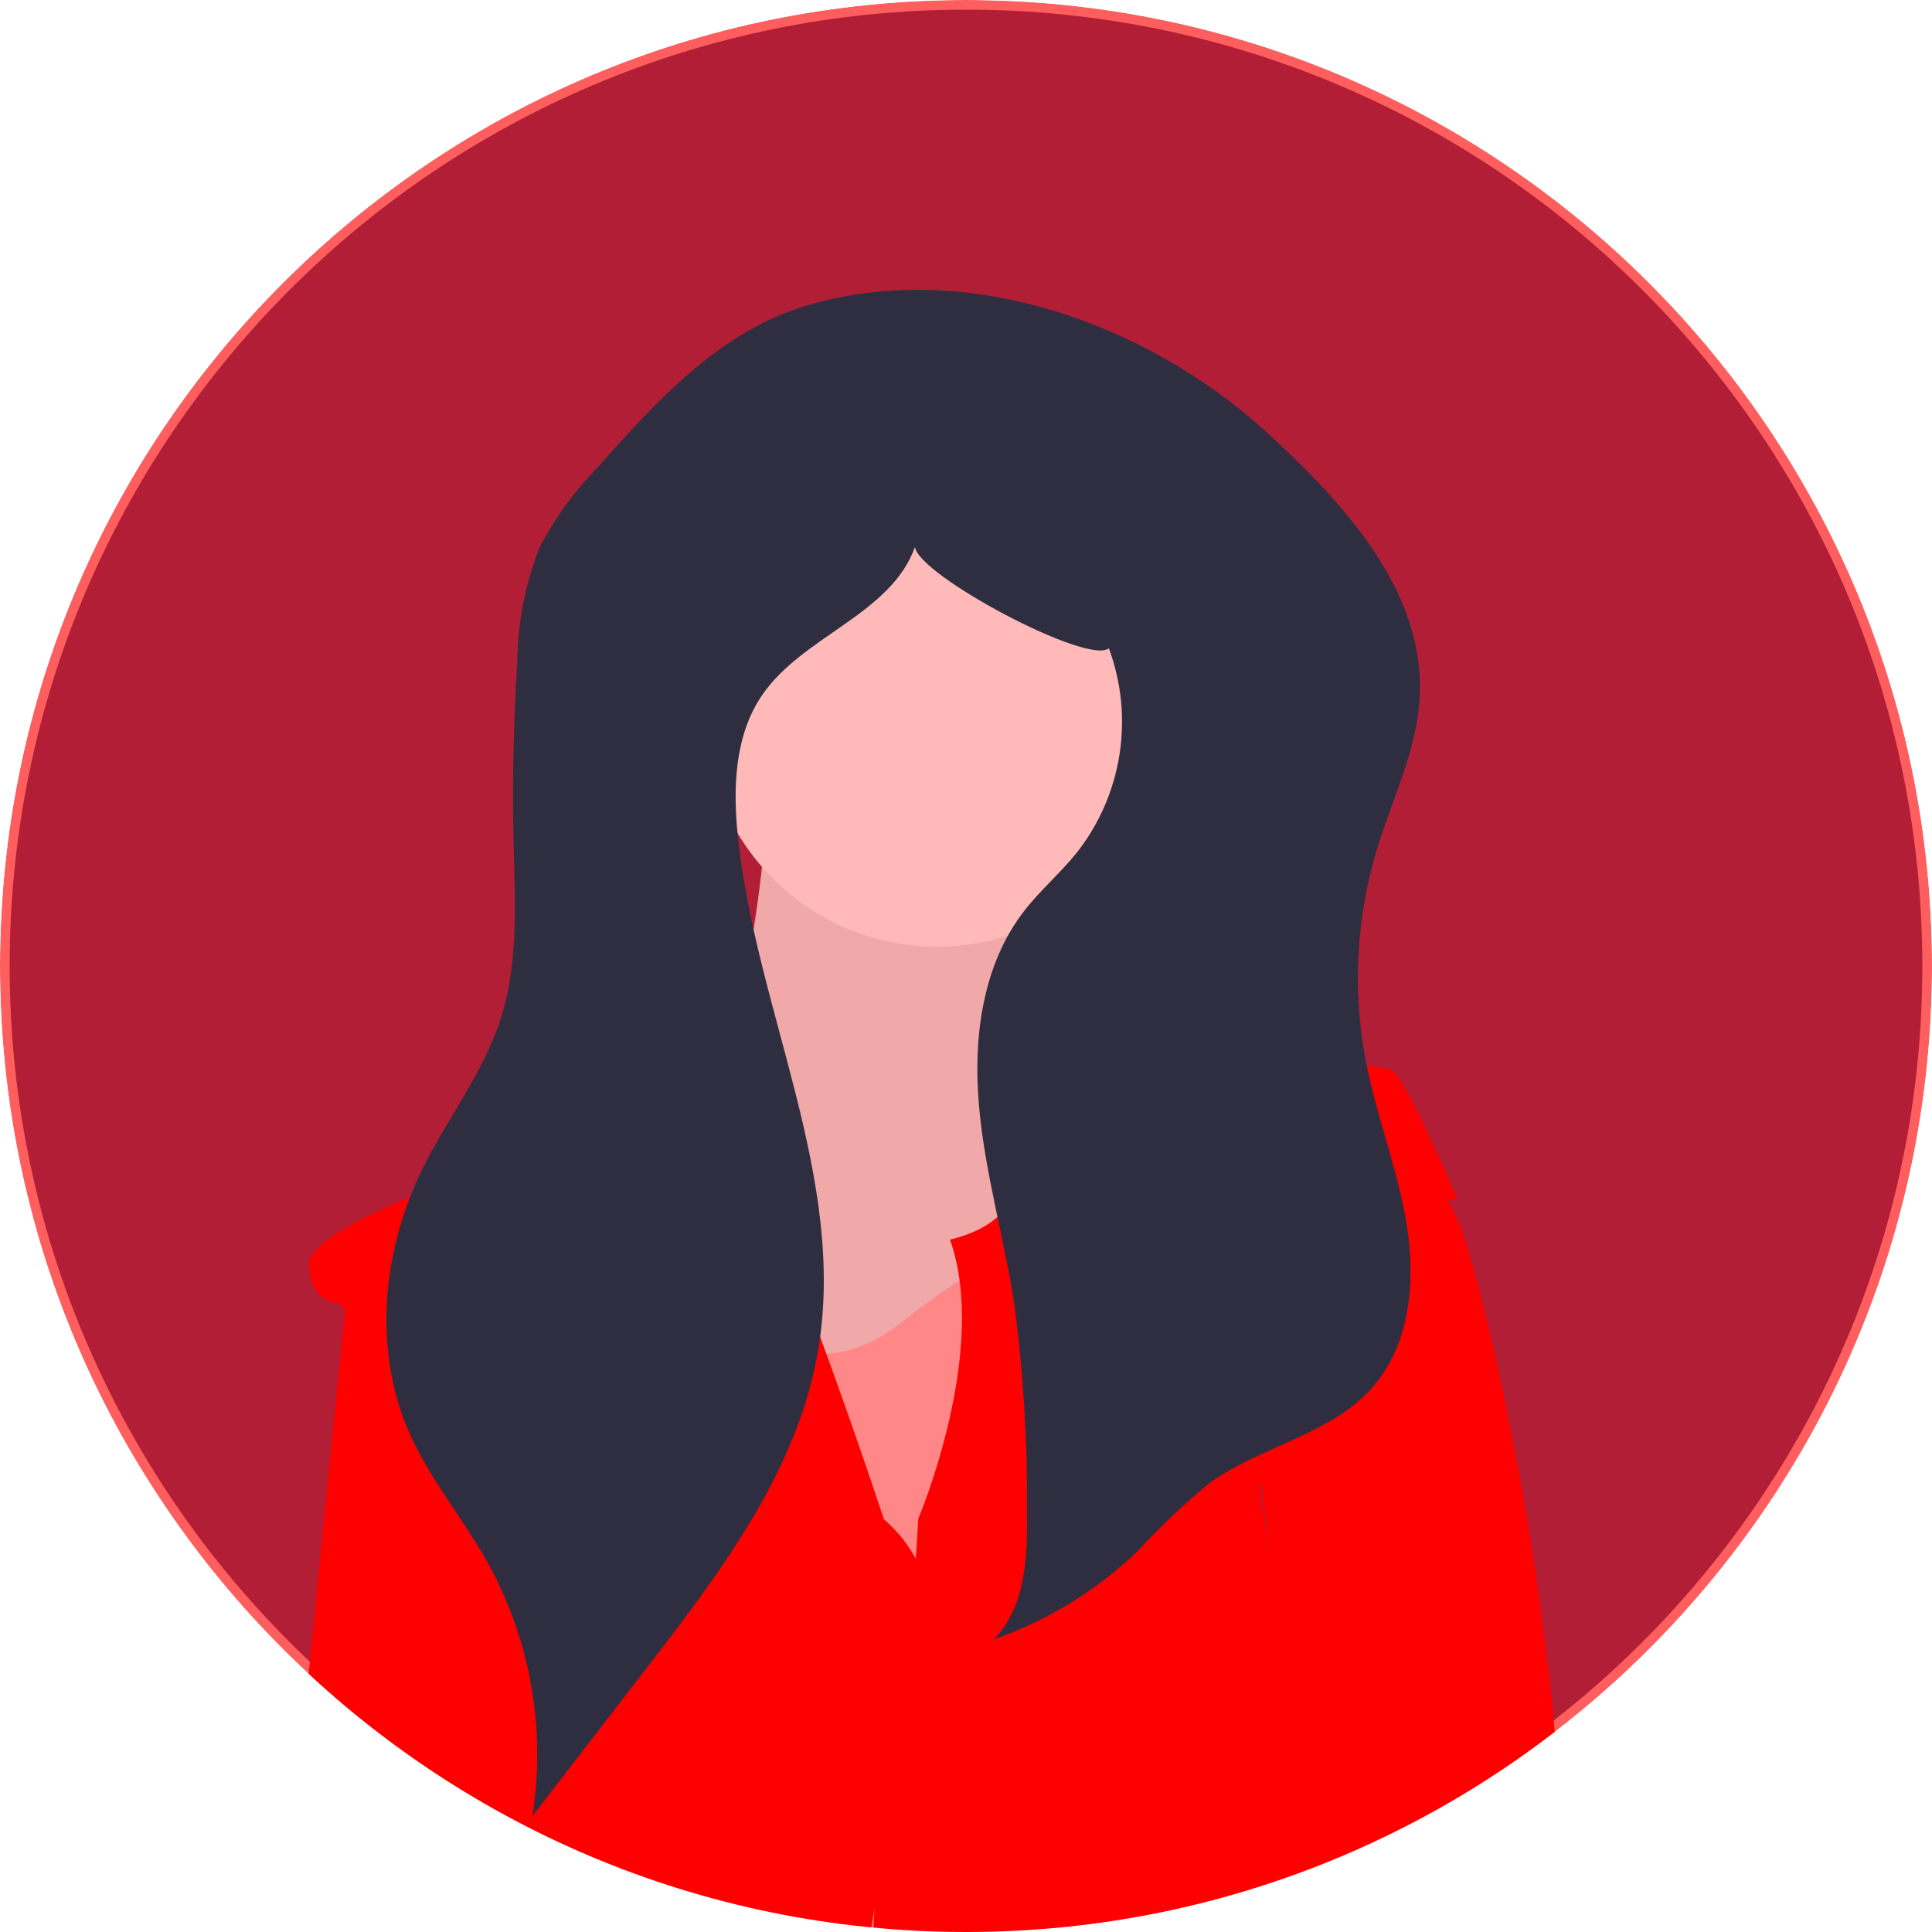
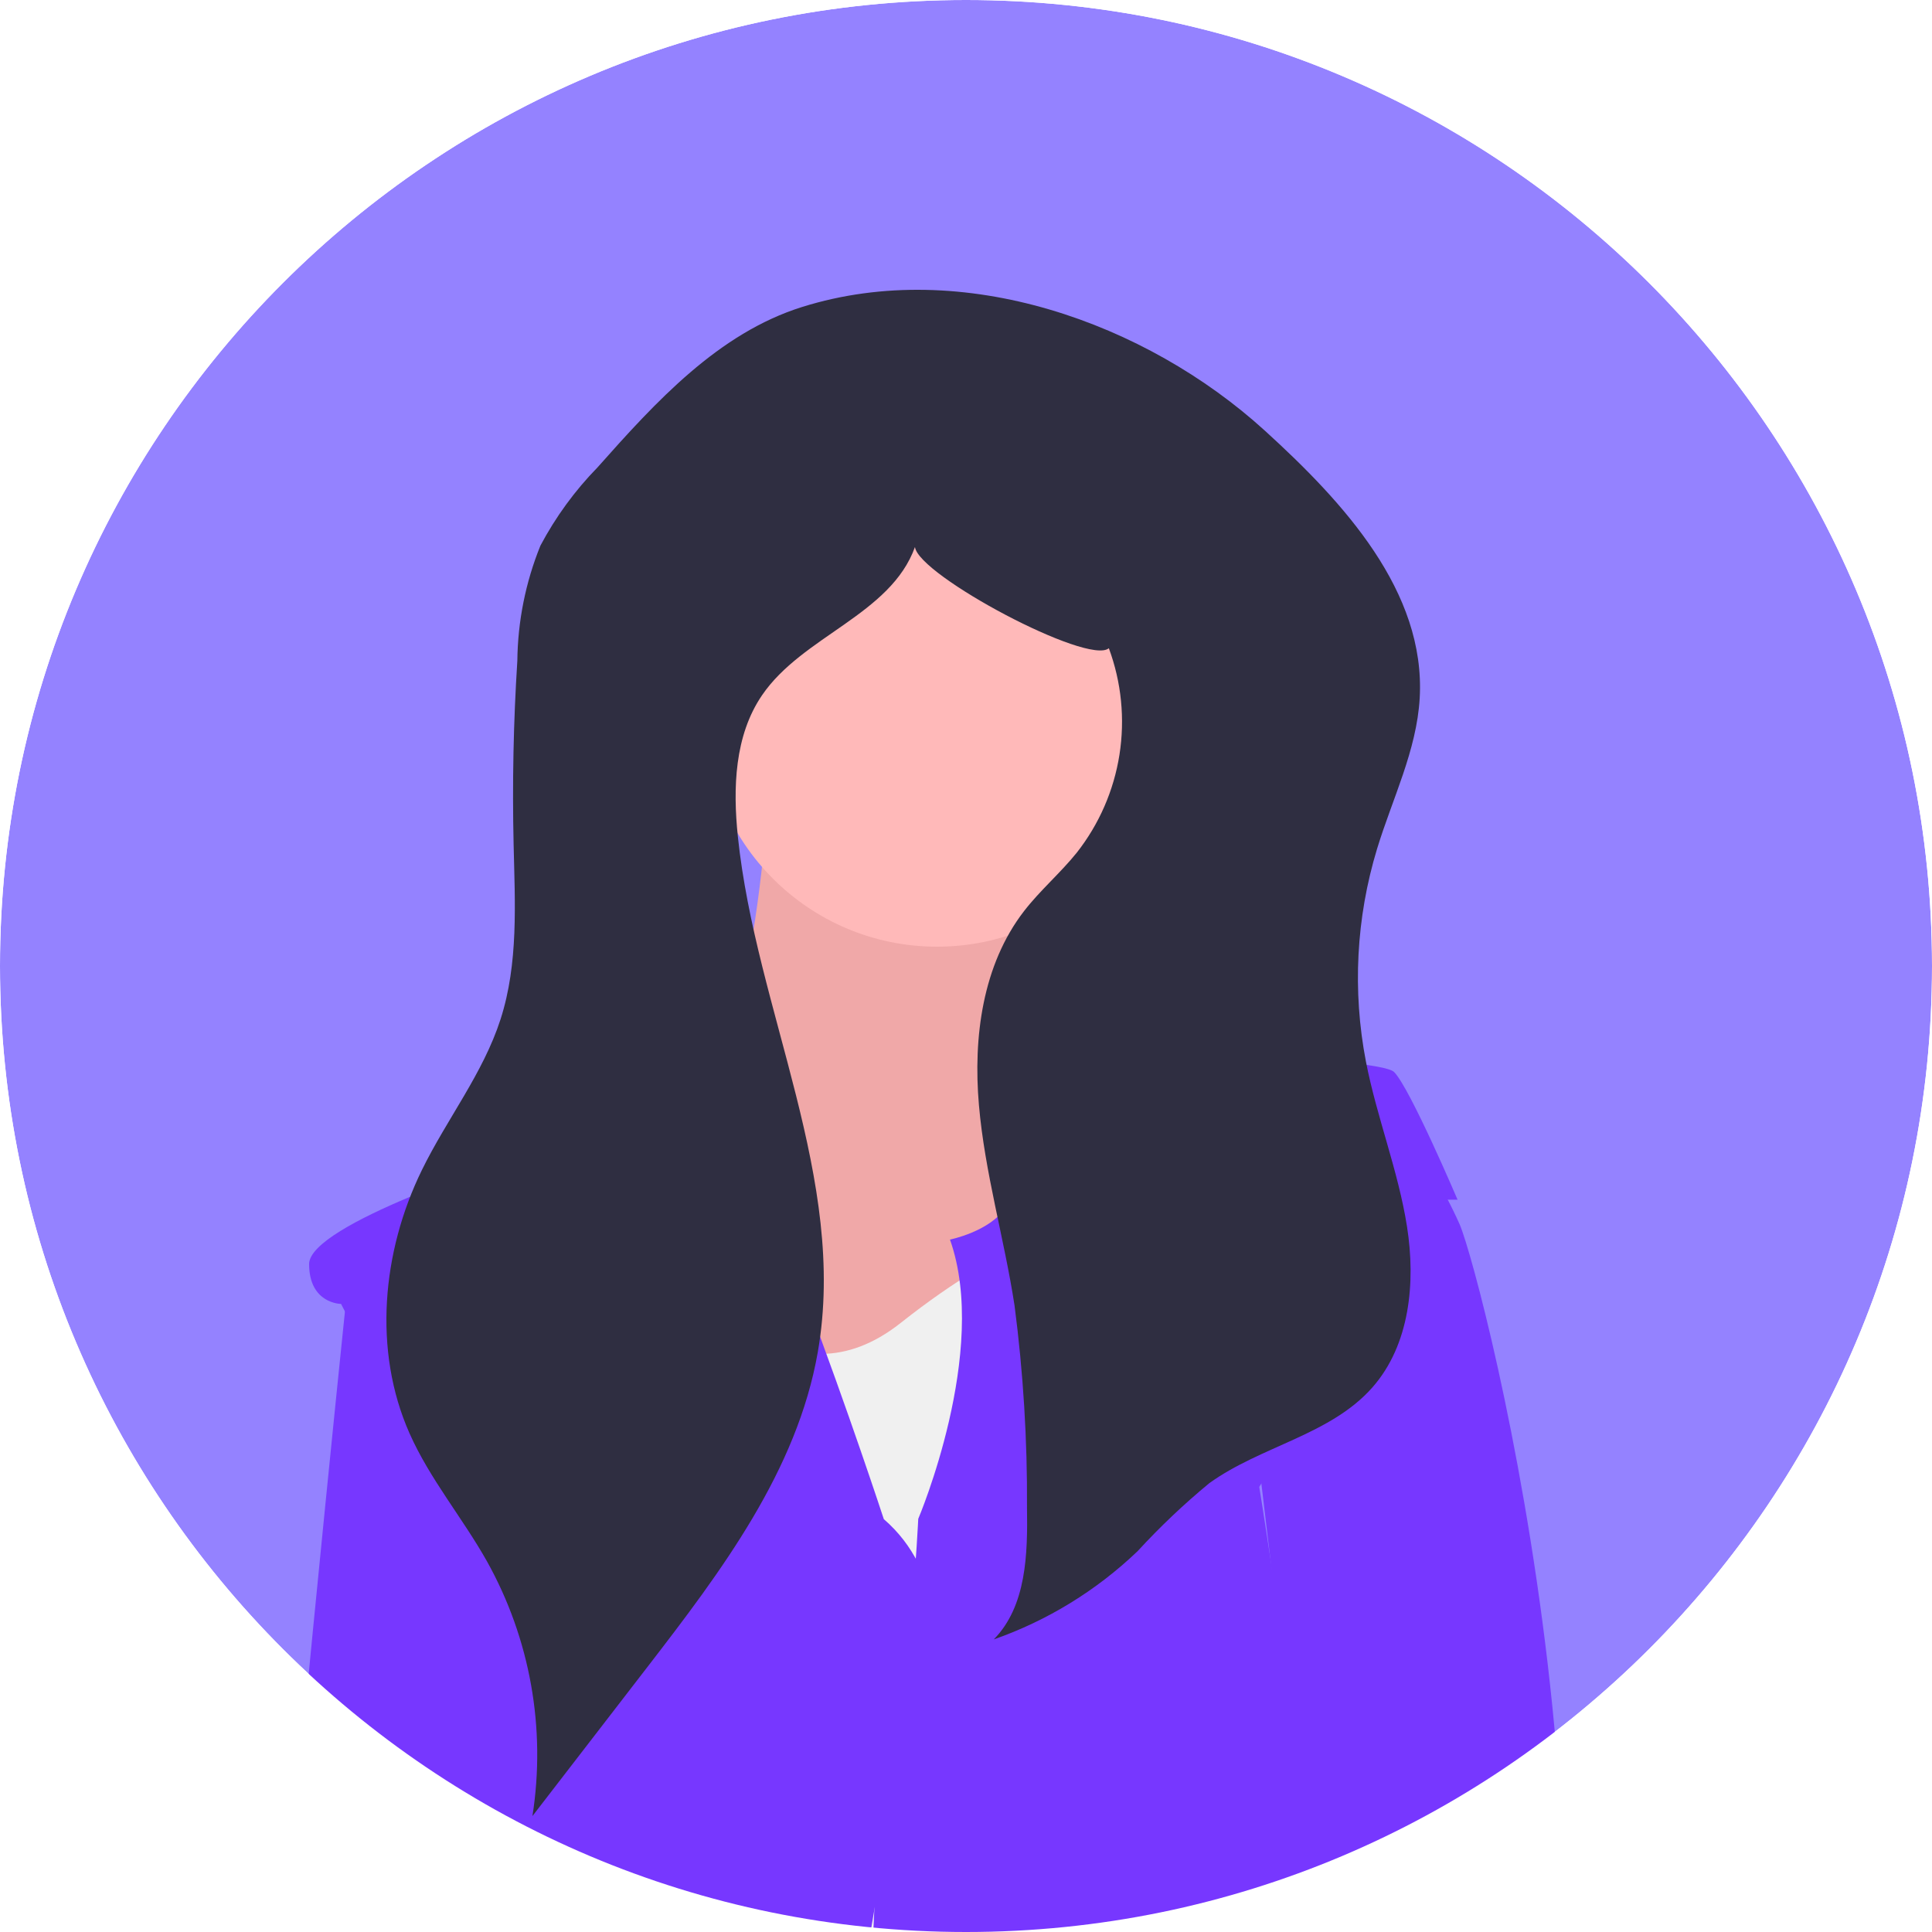
<svg xmlns="http://www.w3.org/2000/svg" width="200" height="200" viewBox="0 0 200 200" fill="none">
-   <mask id="mask0_123_429" style="mask-type:alpha" maskUnits="userSpaceOnUse" x="0" y="0" width="200" height="200">
+   <mask id="mask0_227_57" style="mask-type:alpha" maskUnits="userSpaceOnUse" x="0" y="0" width="200" height="200">
    <circle cx="100" cy="100" r="100" fill="#C4C4C4" />
  </mask>
-   <g mask="url(#mask0_123_429)">
-     <circle cx="100" cy="100" r="99.5" fill="#B21E35" stroke="#FF5E5E" />
-     <path d="M36.308 130C36.308 130 18.926 295.303 23.892 297.795C28.858 300.287 42.102 303.609 44.585 301.117C47.068 298.625 57 196.453 57 196.453L49.551 143.291L36.308 130Z" fill="#FF0000" />
+   <g mask="url(#mask0_227_57)">
+     <circle cx="100" cy="100" r="100" fill="#9482FF" />
+     <path d="M36.308 130C36.308 130 18.926 295.303 23.892 297.795C28.858 300.287 42.102 303.609 44.585 301.117C47.068 298.625 57 196.453 57 196.453L49.551 143.291L36.308 130Z" fill="#7737FF" />
    <path d="M79.537 82C79.537 82 77.886 118.158 66.325 120.624C54.764 123.089 77.06 165 77.06 165L111.742 161.713L120 112.406C120 112.406 101.007 109.119 107.614 83.644L79.537 82Z" fill="#F0A8A8" />
    <path d="M97 98C110.255 98 121 87.255 121 74C121 60.745 110.255 50 97 50C83.745 50 73 60.745 73 74C73 87.255 83.745 98 97 98Z" fill="#FFB9B9" />
-     <path d="M72.647 132.806C72.647 132.806 81.706 146.075 93.235 136.952C104.765 127.829 111.353 127 111.353 127L125.353 135.294L122.059 167.638L127 257.209C127 257.209 66.882 262.185 63.588 255.55C60.294 248.915 67.706 220.717 67.706 220.717L57 160.174V132.806H72.647Z" fill="#FF8787" />
-     <path d="M91.492 157.26C91.492 157.26 76.619 111.874 71.661 111.049C66.703 110.224 52.657 120.126 52.657 120.126C52.657 120.126 32 126.728 32 130.854C32 134.98 35.305 134.98 35.305 134.98L46.873 157.26C46.873 157.26 51.831 177.065 50.178 190.268C49.181 198.204 48.905 206.214 49.352 214.199C49.352 214.199 31.174 323.126 40.263 326.427C49.352 329.727 49.352 333.028 49.352 333.028C49.352 333.028 62.572 340.455 65.051 337.154C67.53 333.854 91.492 191.919 91.492 191.919C91.492 191.919 103.886 167.988 91.492 157.26Z" fill="#FF0000" />
-     <path d="M95.057 157.229C95.057 157.229 102.446 139.884 98.341 128.321C98.341 128.321 102.446 127.495 104.088 125.017C105.73 122.539 104.088 110.15 108.193 109.324C112.298 108.498 142.675 109.324 144.317 110.976C145.959 112.628 150.885 124.191 150.885 124.191H148.422L130.36 153.926C130.36 153.926 139.391 210.091 137.749 219.176C136.107 228.262 161.558 266.256 164.842 268.733C168.126 271.211 182.904 310.857 176.336 314.987C169.768 319.117 112.298 345.547 109.835 332.332C107.372 319.117 90.131 239.825 90.131 239.825C90.131 239.825 89.31 196.049 91.773 185.312C94.236 174.575 95.057 157.229 95.057 157.229Z" fill="#FF0000" />
-     <path d="M144.555 116C147.179 119.288 149.379 122.898 151.104 126.744C153.56 132.53 171.57 202.781 155.197 244.932C155.197 244.932 153.56 297 151.922 297C150.285 297 130.637 296.174 131.456 290.388C132.275 284.603 133.912 191.21 133.912 185.425C133.912 179.639 129 140.795 129 140.795L144.555 116Z" fill="#FF0000" />
+     <path d="M72.647 132.806C72.647 132.806 81.706 146.075 93.235 136.952C104.765 127.829 111.353 127 111.353 127L125.353 135.294L122.059 167.638L127 257.209C127 257.209 66.882 262.185 63.588 255.55C60.294 248.915 67.706 220.717 67.706 220.717L57 160.174V132.806H72.647Z" fill="#F0F0F0" />
+     <path d="M91.492 157.26C91.492 157.26 76.619 111.874 71.661 111.049C66.703 110.224 52.657 120.126 52.657 120.126C52.657 120.126 32 126.728 32 130.854C32 134.98 35.305 134.98 35.305 134.98L46.873 157.26C46.873 157.26 51.831 177.065 50.178 190.268C49.181 198.204 48.905 206.214 49.352 214.199C49.352 214.199 31.174 323.126 40.263 326.427C49.352 329.727 49.352 333.028 49.352 333.028C49.352 333.028 62.572 340.455 65.051 337.154C67.53 333.854 91.492 191.919 91.492 191.919C91.492 191.919 103.886 167.988 91.492 157.26Z" fill="#7737FF" />
+     <path d="M95.057 157.229C95.057 157.229 102.446 139.884 98.341 128.321C98.341 128.321 102.446 127.495 104.088 125.017C105.73 122.539 104.088 110.15 108.193 109.324C112.298 108.498 142.675 109.324 144.317 110.976C145.959 112.628 150.885 124.191 150.885 124.191H148.422L130.36 153.926C130.36 153.926 139.391 210.091 137.749 219.176C136.107 228.262 161.558 266.256 164.842 268.733C168.126 271.211 182.904 310.857 176.336 314.987C169.768 319.117 112.298 345.547 109.835 332.332C107.372 319.117 90.131 239.825 90.131 239.825C90.131 239.825 89.31 196.049 91.773 185.312C94.236 174.575 95.057 157.229 95.057 157.229Z" fill="#7737FF" />
+     <path d="M144.555 116C147.179 119.288 149.379 122.898 151.104 126.744C153.56 132.53 171.57 202.781 155.197 244.932C155.197 244.932 153.56 297 151.922 297C150.285 297 130.637 296.174 131.456 290.388C132.275 284.603 133.912 191.21 133.912 185.425C133.912 179.639 129 140.795 129 140.795L144.555 116Z" fill="#7737FF" />
    <path d="M83.047 31.774C74.372 34.489 67.894 41.582 61.857 48.383C59.509 50.787 57.518 53.516 55.943 56.486C54.409 60.272 53.599 64.312 53.555 68.397C53.152 74.728 53.024 81.069 53.169 87.42C53.309 93.503 53.681 99.739 51.812 105.529C50.006 111.127 46.246 115.86 43.663 121.144C39.543 129.574 38.592 139.804 42.395 148.382C44.489 153.103 47.877 157.122 50.408 161.623C54.884 169.64 56.542 178.928 55.117 188L67.023 172.563C74.649 162.677 82.516 152.259 84.661 139.955C87.773 122.108 78.261 104.628 76.384 86.609C75.86 81.585 76.036 76.158 78.878 71.983C83.072 65.82 92.195 63.643 94.717 56.626C95.082 59.565 112.669 68.923 114.787 67.103C116.09 70.621 116.468 74.415 115.887 78.121C115.305 81.828 113.782 85.323 111.464 88.272C109.762 90.387 107.67 92.167 106.009 94.315C101.709 99.88 100.731 107.383 101.338 114.392C101.945 121.4 103.961 128.206 105.027 135.16C105.927 142.083 106.358 149.059 106.314 156.041C106.393 160.874 106.261 166.267 102.874 169.713C108.428 167.765 113.502 164.653 117.757 160.584C120.066 158.069 122.546 155.716 125.18 153.543C130.506 149.697 137.722 148.556 142.067 143.628C145.946 139.227 146.564 132.771 145.653 126.974C144.742 121.177 142.52 115.661 141.402 109.9C139.989 102.573 140.384 95.011 142.553 87.871C144.134 82.685 146.658 77.686 146.967 72.273C147.597 61.232 139.091 51.997 130.913 44.56C118.661 33.419 99.687 26.567 83.047 31.774Z" fill="#2F2E41" />
  </g>
</svg>
